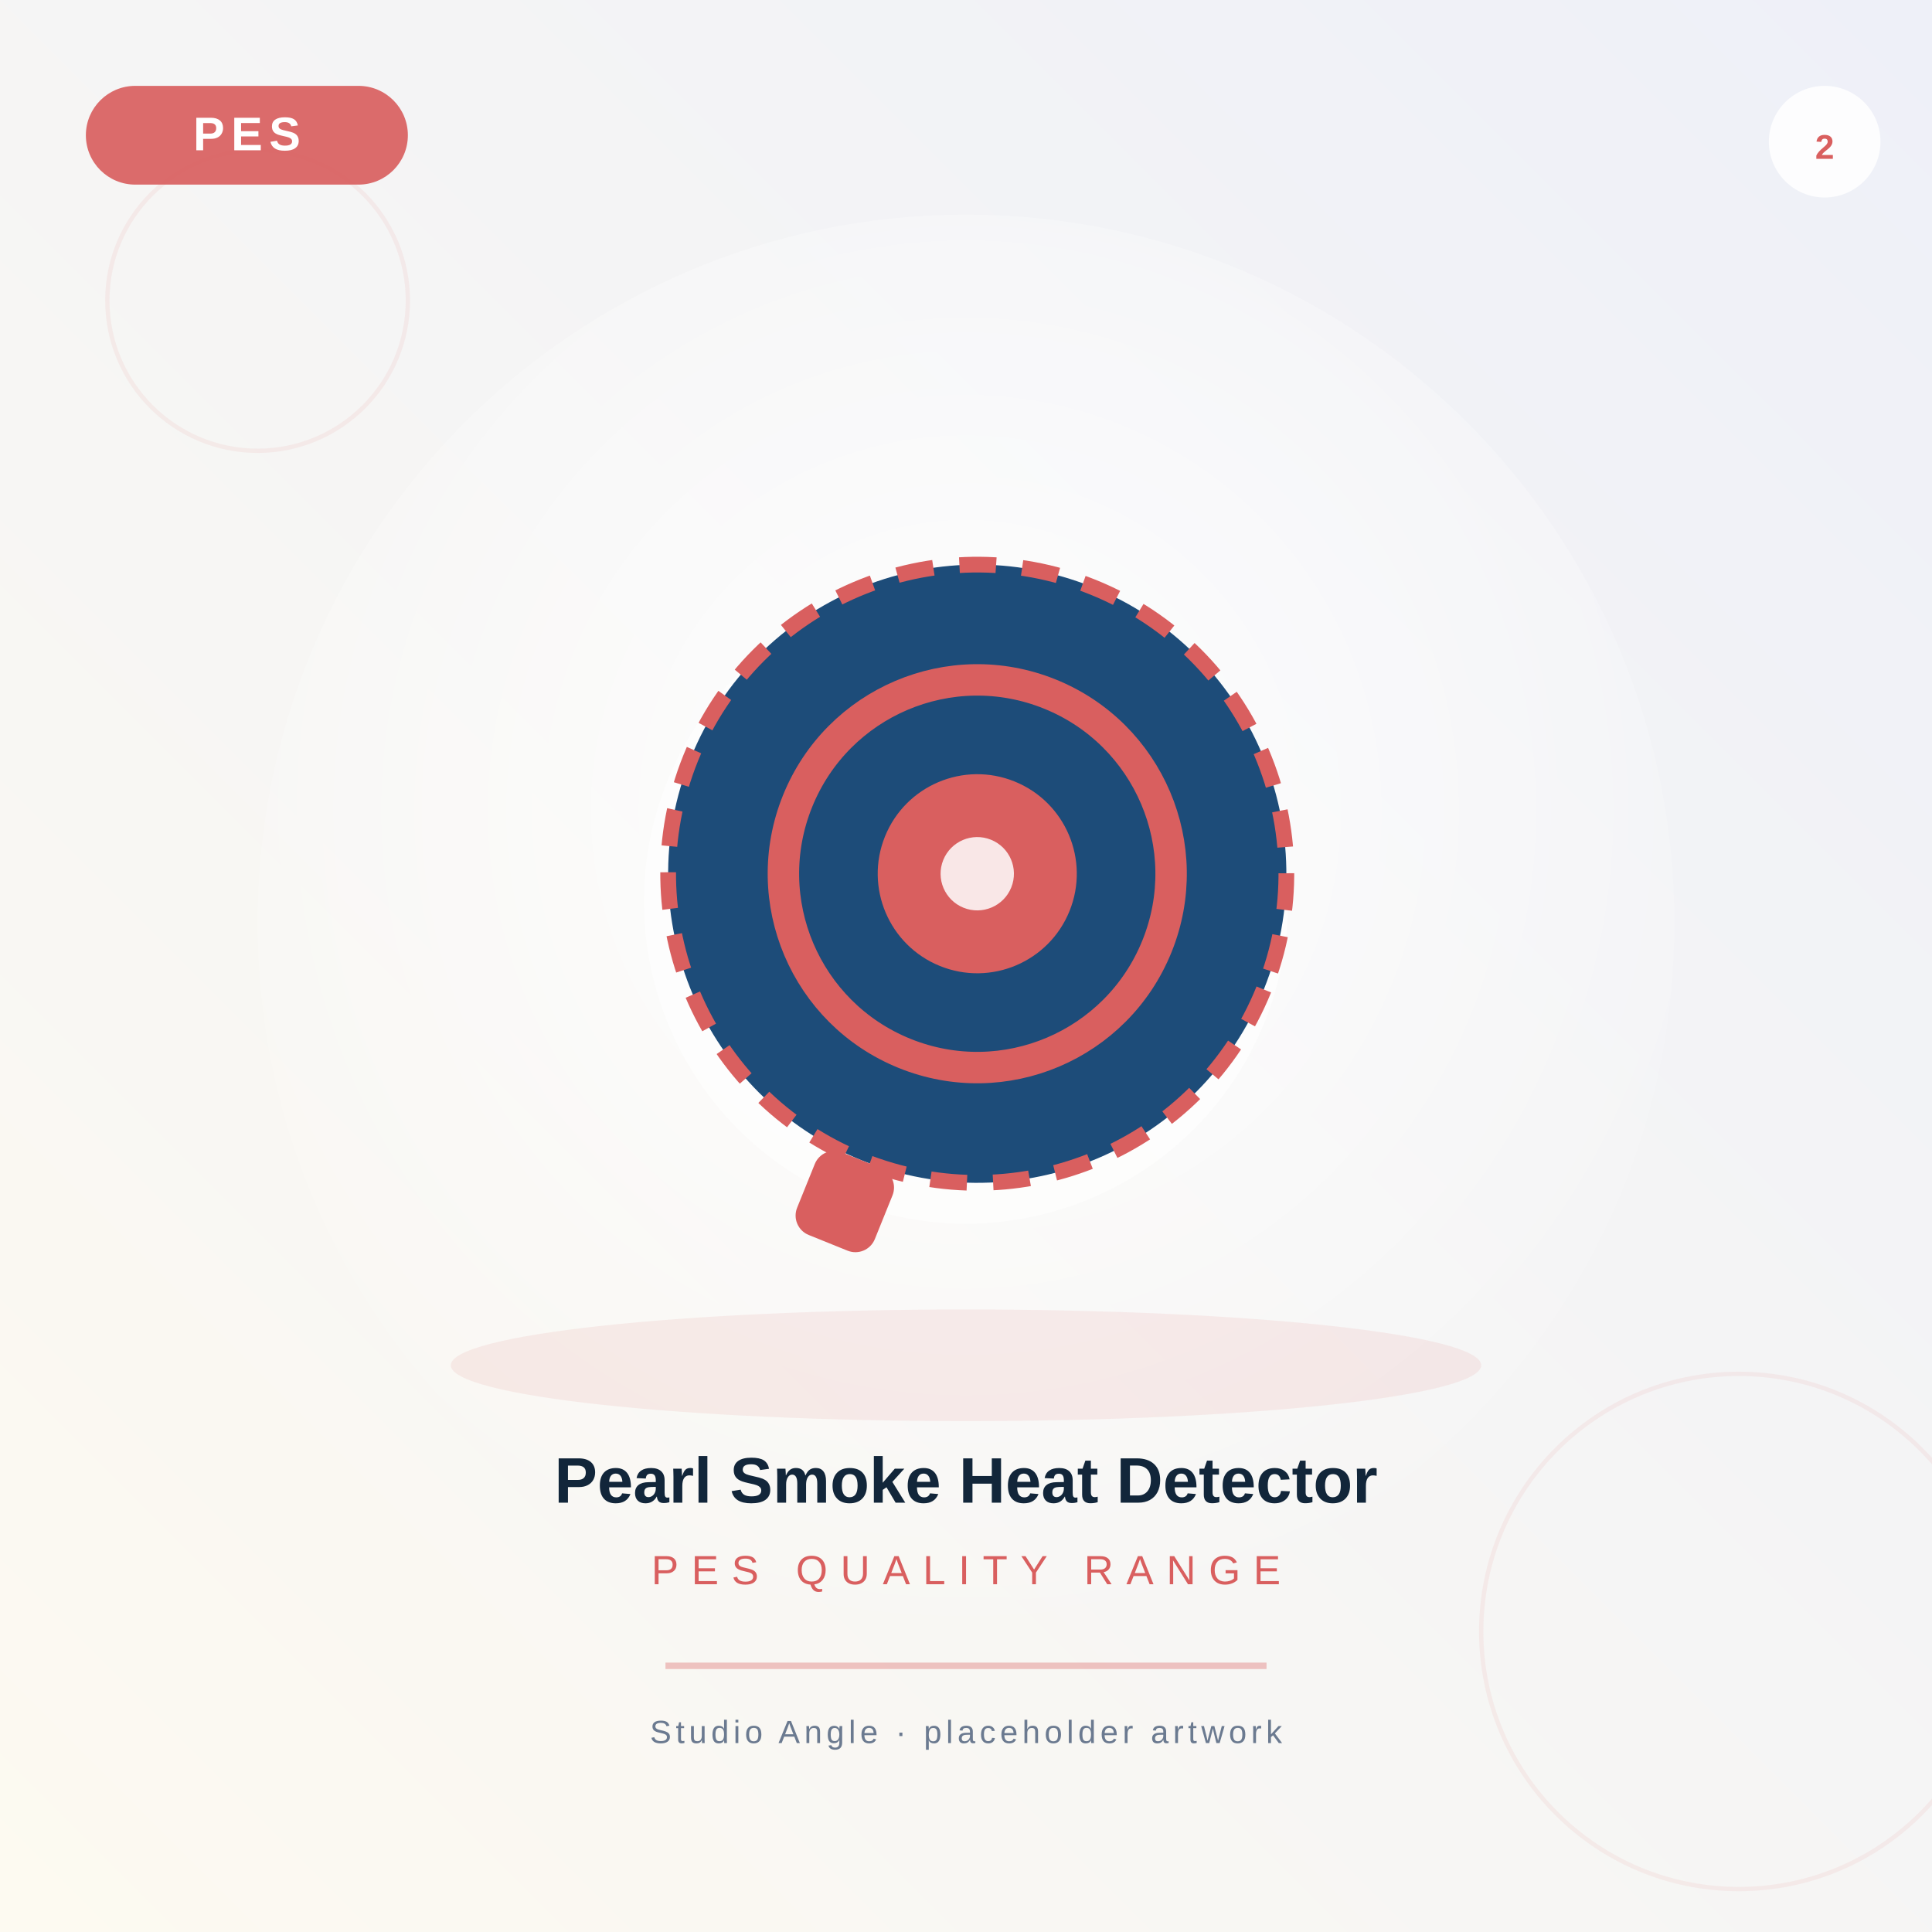
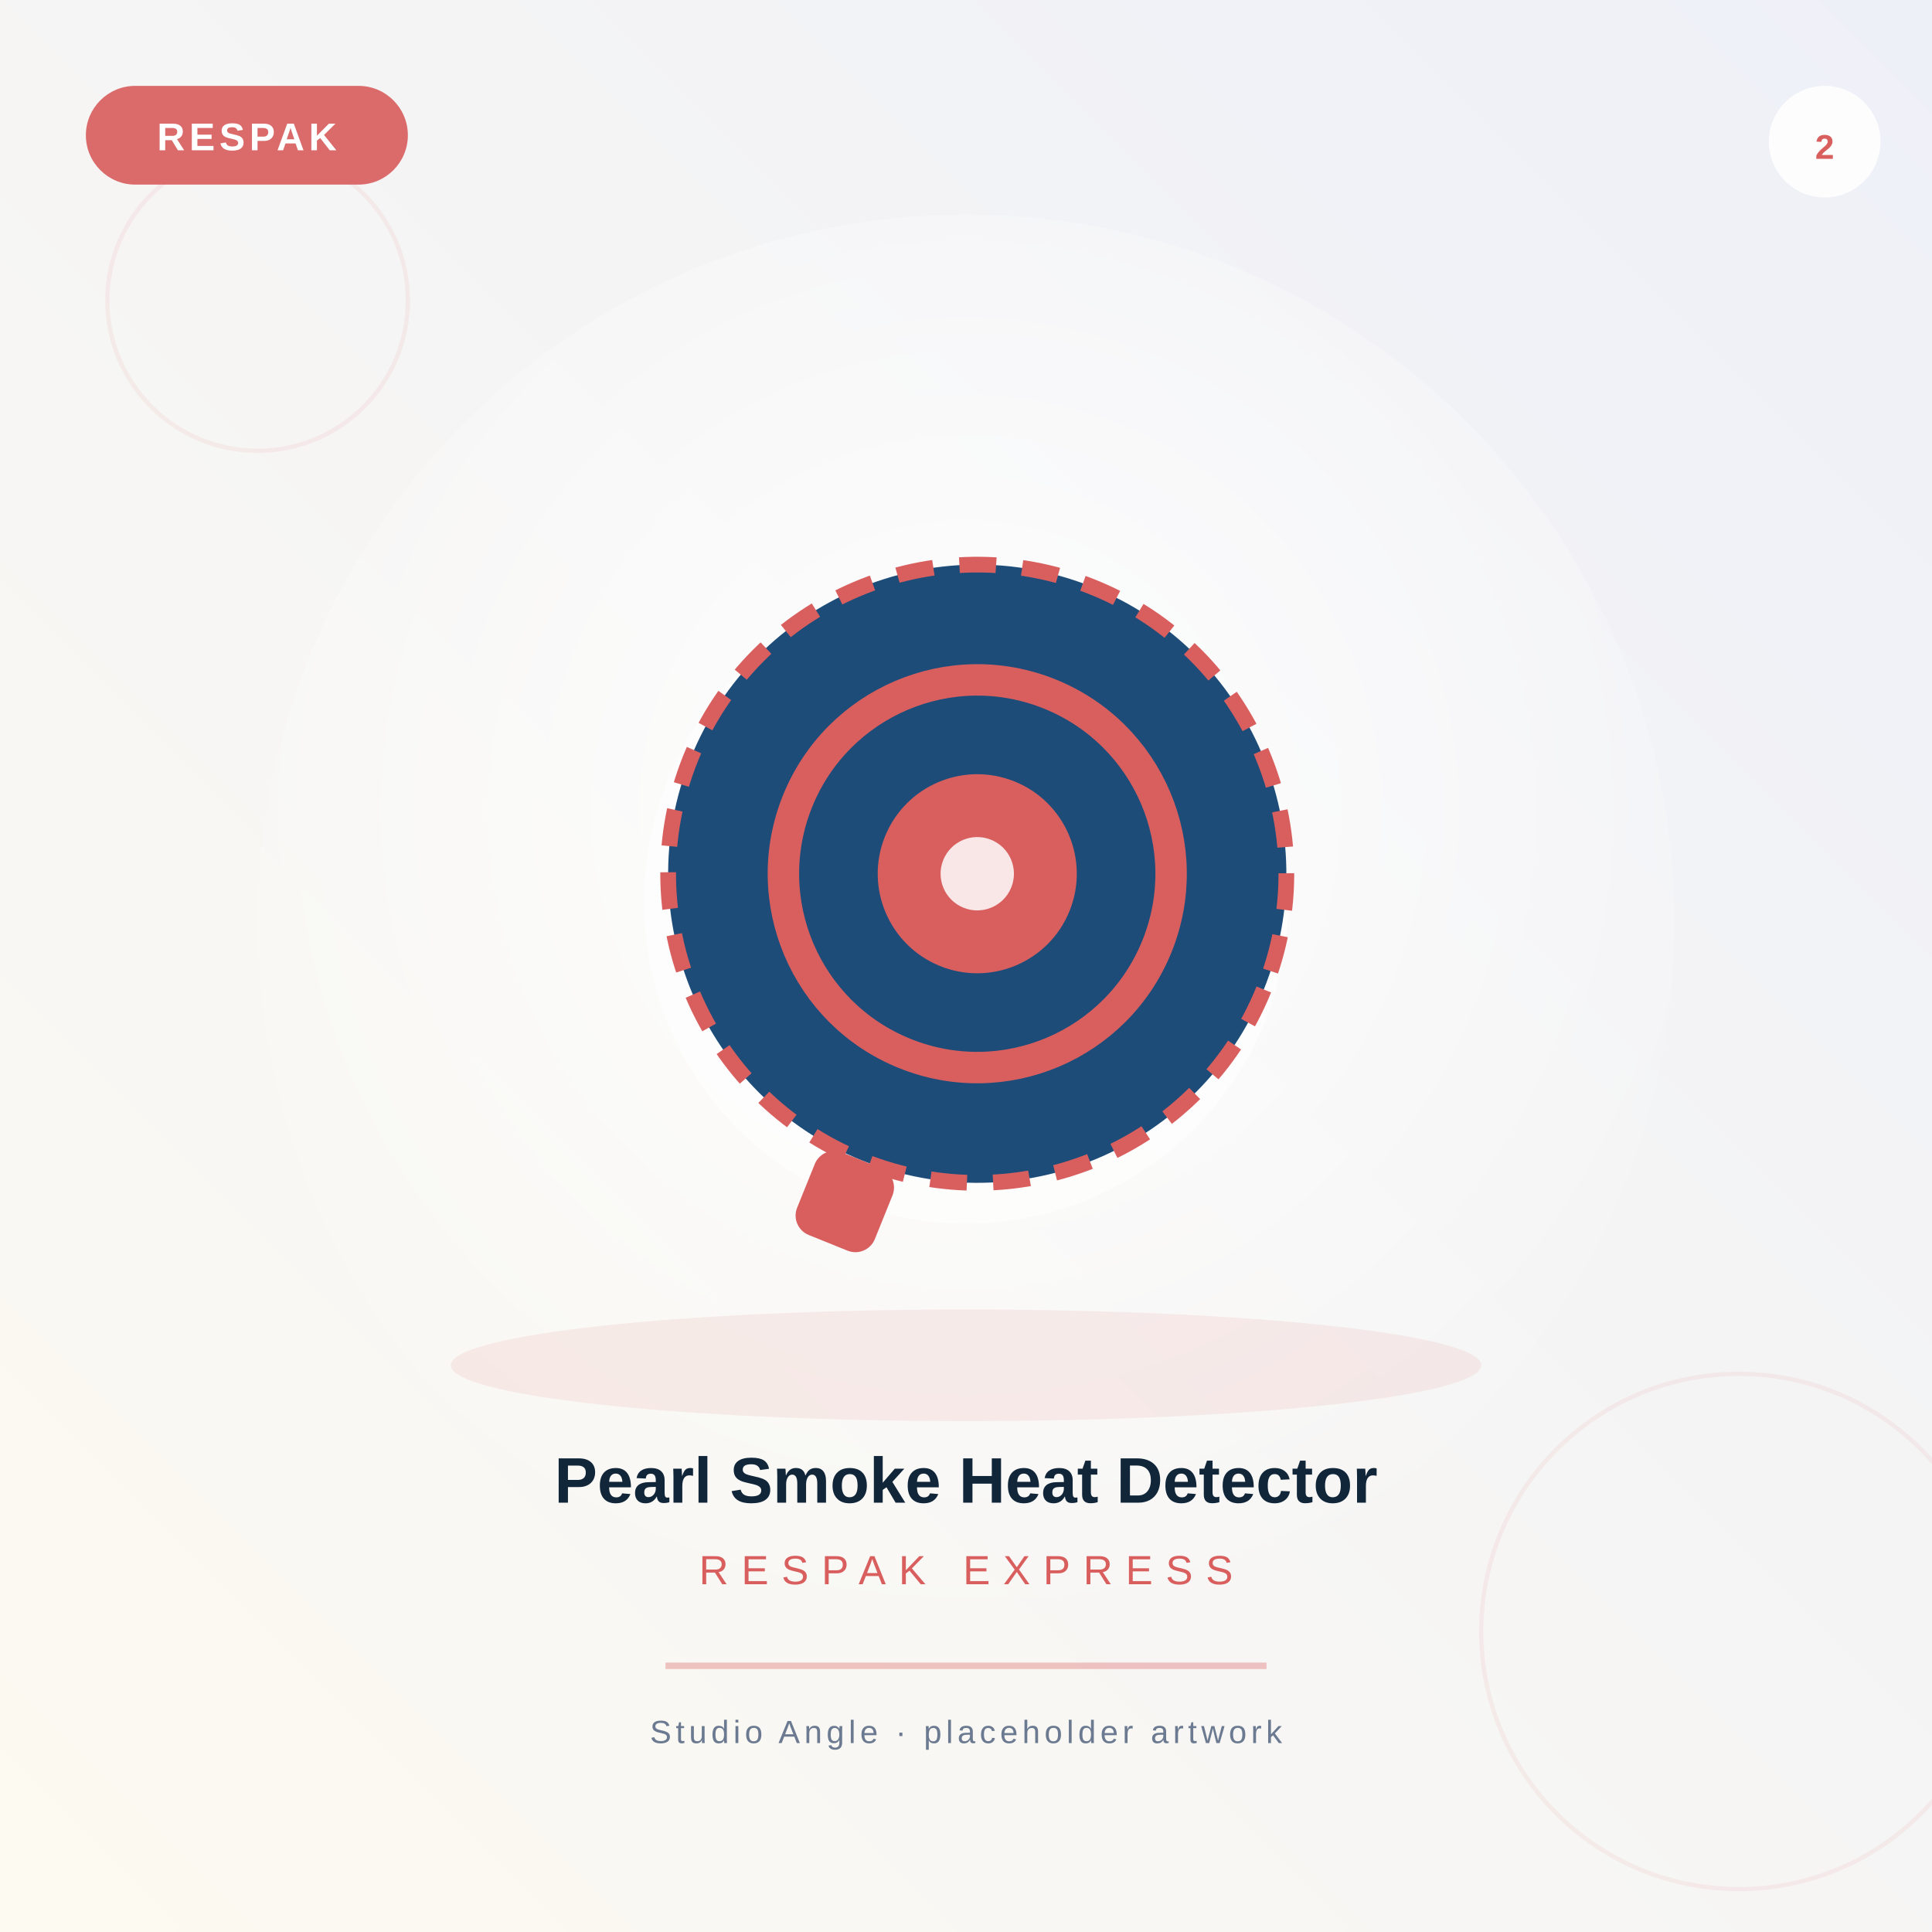
<svg xmlns="http://www.w3.org/2000/svg" width="900" height="900" viewBox="0 0 900 900">
  <defs>
    <linearGradient id="bgGrad" x1="0" y1="1" x2="1" y2="0">
      <stop offset="0" stop-color="#fdfaf1" />
      <stop offset="1" stop-color="#eef0f8" />
    </linearGradient>
    <linearGradient id="accentGrad" x1="0" y1="0" x2="1" y2="1">
      <stop offset="0" stop-color="#d95f5f" />
      <stop offset="1" stop-color="#b3922a" />
    </linearGradient>
    <radialGradient id="spot" cx="0.5" cy="0.42" r="0.6">
      <stop offset="0" stop-color="#ffffff" stop-opacity="0.9" />
      <stop offset="1" stop-color="#ffffff" stop-opacity="0" />
    </radialGradient>
  </defs>
  <rect width="900" height="900" fill="url(#bgGrad)" />
  <circle cx="450" cy="430" r="330" fill="url(#spot)" />
  <g stroke="#d95f5f" stroke-opacity="0.08">
    <circle cx="120" cy="140" r="70" fill="none" stroke-width="2" />
    <circle cx="810" cy="760" r="120" fill="none" stroke-width="2" />
  </g>
  <g transform="translate(450 420)">
    <ellipse cx="0" cy="216" rx="240" ry="26" fill="#d95f5f" opacity="0.10" />
    <g transform="rotate(22)">
      <circle r="150" fill="#ffffff" opacity="0.55" />
      <g transform="translate(0 -14) scale(1.22)">
        <g>
          <circle r="118" fill="#0a3d6e" opacity="0.92" />
          <circle r="118" fill="none" stroke="#d95f5f" stroke-width="6" stroke-dasharray="14 10" />
          <circle r="74" fill="none" stroke="#d95f5f" stroke-width="12" />
          <circle r="38" fill="#d95f5f" />
          <circle r="14" fill="#fff" opacity="0.85" />
          <rect x="-16" y="118" width="32" height="34" rx="8" fill="#d95f5f" />
        </g>
      </g>
    </g>
  </g>
  <rect x="40" y="40" width="150" height="46" rx="23" fill="#d95f5f" opacity="0.92" />
-   <text x="115" y="70" font-family="Arial,Helvetica,sans-serif" font-size="22" font-weight="800" letter-spacing="3" fill="#ffffff" text-anchor="middle">PES</text>
+   <text x="115" y="70" font-family="Arial,Helvetica,sans-serif" font-size="18" font-weight="800" letter-spacing="2" fill="#ffffff" text-anchor="middle">RESPAK</text>
  <circle cx="850" cy="66" r="26" fill="#ffffff" opacity="0.85" />
  <text x="850" y="74" font-family="Arial,Helvetica,sans-serif" font-size="16" font-weight="700" fill="#d95f5f" text-anchor="middle">2</text>
  <text x="450" y="700" font-family="Arial,Helvetica,sans-serif" font-size="30" font-weight="700" fill="#12263a" text-anchor="middle">Pearl Smoke Heat Detector</text>
-   <text x="450" y="738" font-family="Arial,Helvetica,sans-serif" font-size="19" letter-spacing="6" fill="#d95f5f" text-anchor="middle">PES QUALITY RANGE</text>
+   <text x="450" y="738" font-family="Arial,Helvetica,sans-serif" font-size="19" letter-spacing="6" fill="#d95f5f" text-anchor="middle">RESPAK EXPRESS</text>
  <line x1="310" y1="776" x2="590" y2="776" stroke="#d95f5f" stroke-opacity="0.35" stroke-width="3" />
  <text x="450" y="812" font-family="Arial,Helvetica,sans-serif" font-size="15" letter-spacing="2" fill="#6b7a90" text-anchor="middle">Studio Angle · placeholder artwork</text>
</svg>
